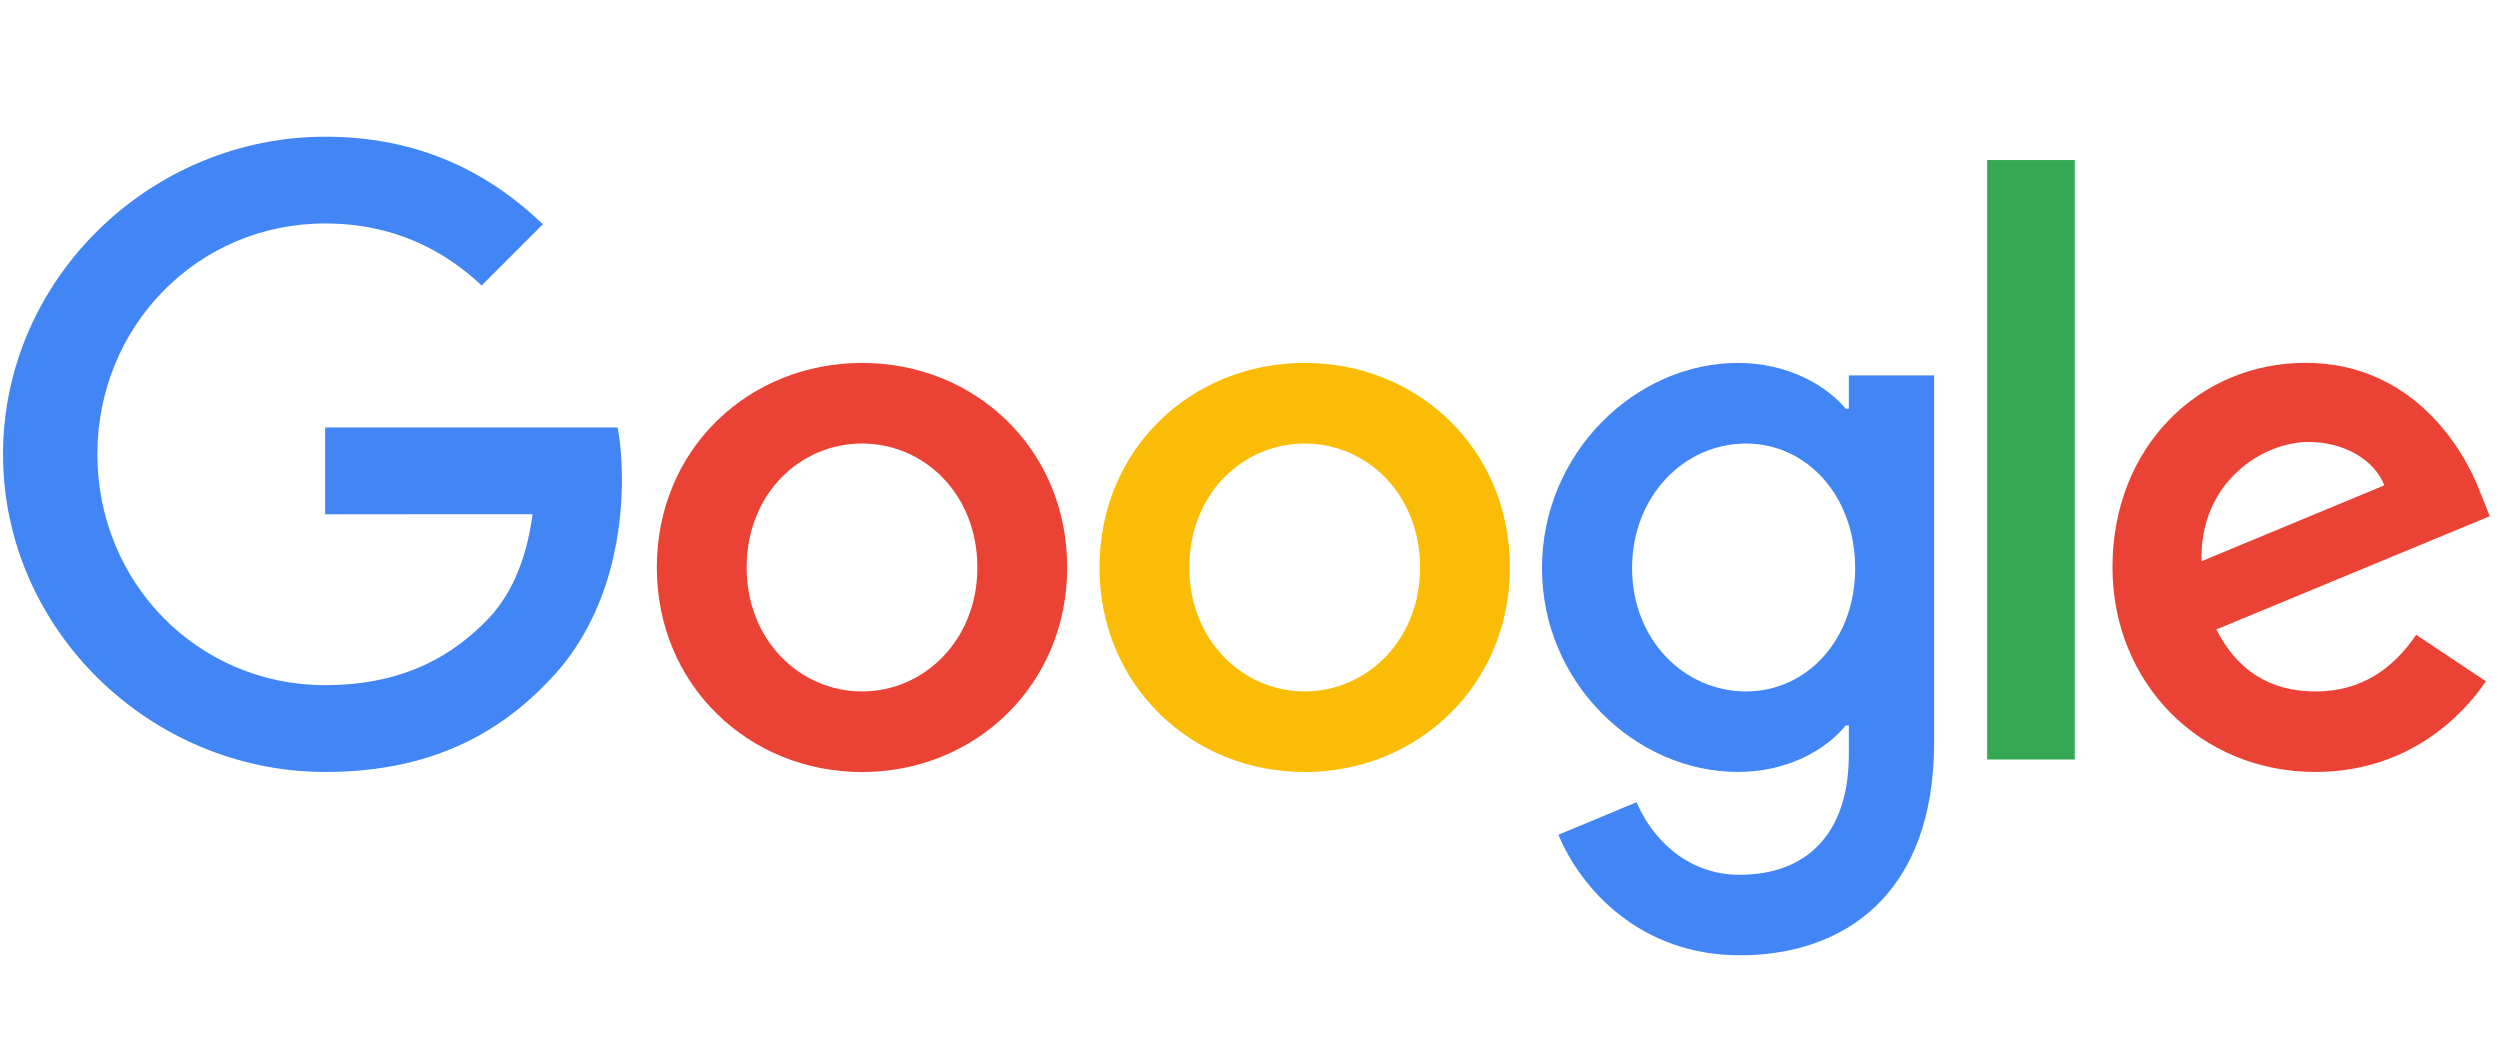
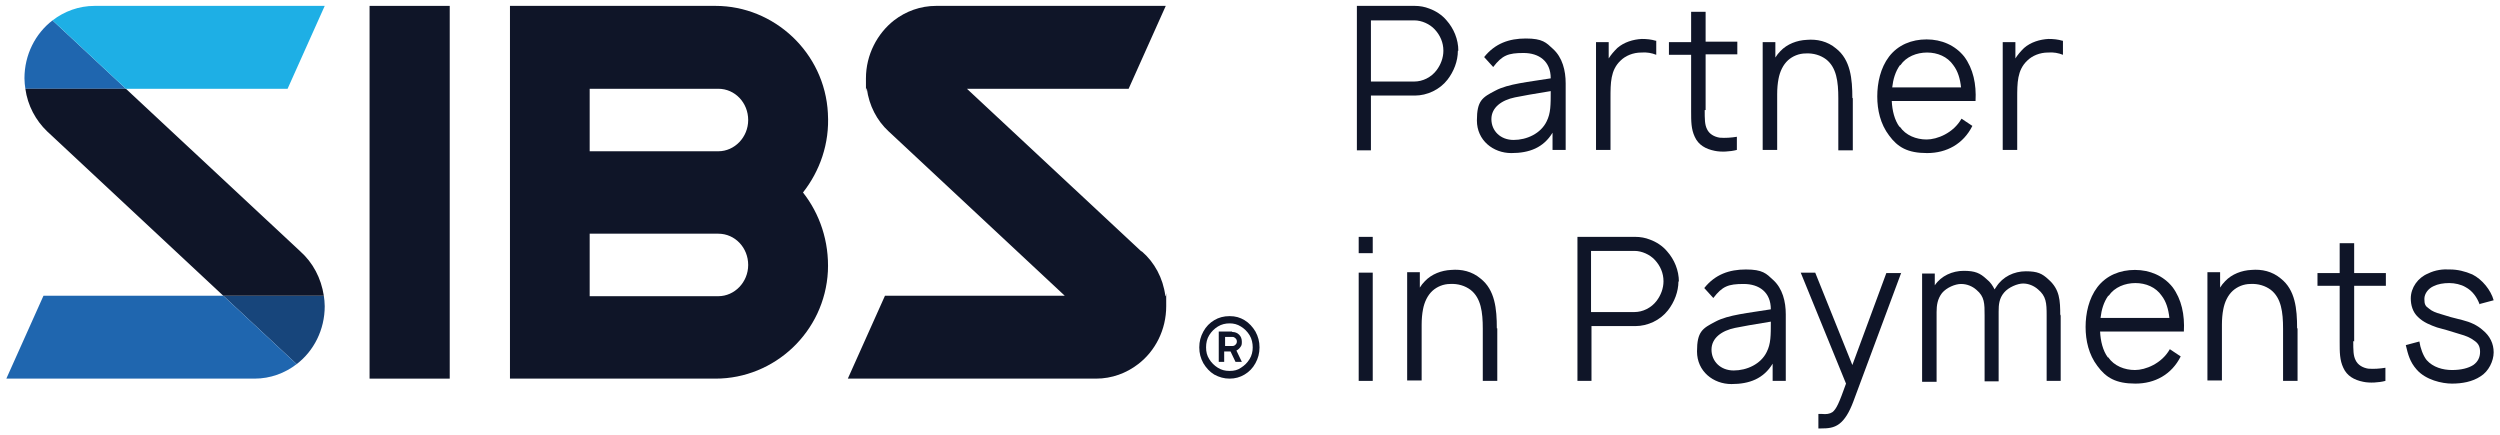
- <svg xmlns="http://www.w3.org/2000/svg" width="113" height="48" viewBox="0 0 113 48" fill="none">
-   <path d="M48.237 25.65C48.237 30.973 44.073 34.896 38.962 34.896C33.852 34.896 29.688 30.973 29.688 25.65C29.688 20.289 33.852 16.404 38.962 16.404C44.073 16.404 48.237 20.289 48.237 25.65ZM44.177 25.65C44.177 22.324 41.764 20.048 38.962 20.048C36.161 20.048 33.748 22.324 33.748 25.65C33.748 28.943 36.161 31.253 38.962 31.253C41.764 31.253 44.177 28.939 44.177 25.65Z" fill="#EA4335" />
-   <path d="M68.247 25.65C68.247 30.973 64.082 34.896 58.972 34.896C53.861 34.896 49.697 30.973 49.697 25.65C49.697 20.294 53.861 16.404 58.972 16.404C64.082 16.404 68.247 20.289 68.247 25.65ZM64.187 25.65C64.187 22.324 61.773 20.048 58.972 20.048C56.17 20.048 53.757 22.324 53.757 25.65C53.757 28.943 56.17 31.253 58.972 31.253C61.773 31.253 64.187 28.939 64.187 25.65Z" fill="#FBBC05" />
-   <path d="M87.422 16.963V33.562C87.422 40.39 83.396 43.179 78.635 43.179C74.154 43.179 71.457 40.182 70.44 37.731L73.975 36.259C74.604 37.764 76.147 39.54 78.631 39.54C81.678 39.54 83.567 37.66 83.567 34.121V32.791H83.425C82.516 33.912 80.765 34.892 78.556 34.892C73.933 34.892 69.698 30.865 69.698 25.683C69.698 20.465 73.933 16.404 78.556 16.404C80.761 16.404 82.512 17.384 83.425 18.472H83.567V16.967H87.422V16.963ZM83.854 25.683C83.854 22.428 81.682 20.048 78.919 20.048C76.117 20.048 73.77 22.428 73.77 25.683C73.77 28.906 76.117 31.253 78.919 31.253C81.682 31.253 83.854 28.906 83.854 25.683Z" fill="#4285F4" />
-   <path d="M93.779 7.234V34.329H89.819V7.234H93.779Z" fill="#34A853" />
-   <path d="M109.211 28.693L112.363 30.794C111.346 32.299 108.895 34.892 104.659 34.892C99.407 34.892 95.484 30.832 95.484 25.646C95.484 20.148 99.44 16.4 104.205 16.4C109.003 16.4 111.35 20.218 112.117 22.282L112.538 23.332L100.178 28.451C101.124 30.306 102.596 31.253 104.659 31.253C106.727 31.253 108.161 30.236 109.211 28.693ZM99.511 25.367L107.773 21.936C107.319 20.781 105.952 19.977 104.343 19.977C102.279 19.977 99.407 21.798 99.511 25.367Z" fill="#EA4335" />
-   <path d="M14.697 23.245V19.322H27.916C28.045 20.006 28.112 20.814 28.112 21.69C28.112 24.633 27.307 28.272 24.715 30.865C22.192 33.491 18.97 34.892 14.702 34.892C6.79 34.892 0.137 28.447 0.137 20.535C0.137 12.623 6.79 6.179 14.702 6.179C19.079 6.179 22.197 7.896 24.539 10.135L21.771 12.903C20.092 11.327 17.816 10.101 14.697 10.101C8.92 10.101 4.401 14.758 4.401 20.535C4.401 26.313 8.92 30.969 14.697 30.969C18.445 30.969 20.579 29.464 21.947 28.097C23.055 26.988 23.785 25.404 24.073 23.241L14.697 23.245Z" fill="#4285F4" />
+ <svg xmlns="http://www.w3.org/2000/svg" id="Layer_1" version="1.1" viewBox="0 0 552 96">
+   <defs>
+     <style>
+       .st0 {
+         fill: #1eafe5;
+       }
+ 
+       .st1 {
+         fill: #17457b;
+       }
+ 
+       .st2 {
+         fill: #1f66af;
+       }
+ 
+       .st3 {
+         fill: #0f1528;
+       }
+     </style>
+   </defs>
+   <path class="st3" d="M182.8,25c-.7-13.4-11.9-23.7-24.8-23.7h-45.4v82.3h45.4c13,0,24.1-10.3,24.8-23.7.3-6.6-1.8-12.7-5.5-17.4,3.7-4.7,5.9-10.8,5.5-17.4ZM130.2,19.6h28.4c3.7,0,6.6,3.1,6.6,6.9s-3,6.9-6.6,6.9h-28.4v-13.7ZM130.2,65.3v-13.7h28.4c3.7,0,6.6,3.1,6.6,6.9s-3,6.9-6.6,6.9h-28.4Z" />
+   <path class="st2" d="M11.6,4.5l16.2,15.1H5.6c-.1-.7-.2-1.5-.2-2.3,0-5.2,2.4-9.9,6.2-12.8h0Z" />
+   <path class="st1" d="M71.5,65.3c.1.7.2,1.5.2,2.3,0,5.2-2.4,9.9-6.2,12.8l-16.2-15.1h22.2Z" />
+   <path class="st3" d="M71.5,65.3h-22.2L10.4,29c-2.5-2.4-4.3-5.7-4.8-9.4h22.2l38.5,35.9c2.8,2.5,4.6,5.9,5.2,9.8h0Z" />
+   <path class="st2" d="M65.5,80.4c-2.6,2-5.8,3.2-9.3,3.2H1.4l8.2-18.3h39.7l16.2,15.1Z" />
+   <path class="st0" d="M71.7,1.3l-8.2,18.3H27.8L11.6,4.5c2.6-2,5.8-3.2,9.3-3.2h50.7Z" />
+   <path class="st3" d="M252,55.5l-38.5-35.9h35.7l8.2-18.3h-50.7c-3.5,0-6.7,1.2-9.3,3.2-3.7,2.9-6.2,7.6-6.2,12.8s0,1.5.2,2.3c.5,3.7,2.2,7,4.8,9.4l38.9,36.3h-39.7l-8.2,18.3h54.8c3.5,0,6.7-1.2,9.3-3.2,3.8-2.9,6.2-7.6,6.2-12.8s0-1.5-.2-2.3c-.5-3.9-2.4-7.4-5.2-9.8h0Z" />
+   <path class="st3" d="M99.3,1.3h-17.7v82.3h17.7V1.3Z" />
+   <path class="st3" d="M274.8,70.7c1,.6,1.8,1.5,2.4,2.5.6,1.1.9,2.2.9,3.5s-.3,2.4-.9,3.5c-.6,1.1-1.4,1.9-2.4,2.5-1,.6-2.1.9-3.3.9s-2.3-.3-3.4-.9c-1-.6-1.8-1.5-2.4-2.5-.6-1.1-.9-2.2-.9-3.5s.3-2.4.9-3.5c.6-1.1,1.4-1.9,2.4-2.5,1-.6,2.1-.9,3.4-.9s2.3.3,3.3.9ZM268.9,72.1c-.8.5-1.4,1.1-1.9,1.9-.5.8-.7,1.7-.7,2.7s.2,1.8.7,2.6c.5.8,1.1,1.4,1.9,1.9.8.5,1.6.7,2.6.7s1.8-.2,2.5-.7c.8-.5,1.4-1.1,1.9-1.9.5-.8.7-1.7.7-2.6s-.2-1.9-.7-2.7c-.5-.8-1.1-1.4-1.9-1.9-.8-.5-1.6-.7-2.5-.7s-1.8.2-2.6.7ZM272.1,73.3c.6,0,1.1.2,1.5.6.4.4.6.9.6,1.6s-.1.8-.3,1.1c-.2.3-.5.6-.9.8l1.2,2.5h-1.4l-1.1-2.3h-1.4v2.3h-1.2v-6.7h2.9ZM270.4,76.4h1.7c.3,0,.5-.1.7-.3.2-.2.3-.4.3-.7s-.1-.5-.3-.7c-.2-.2-.4-.3-.6-.3h-1.7v2h0Z" />
+   <path class="st3" d="M321.9,11.2c0,2.3-.9,4.6-2.3,6.4-1.7,2.2-4.5,3.5-7.2,3.5h-9.7v12.1h-3.1V1.3h12.8c1.1,0,2.2.2,3.2.6,1.4.5,2.8,1.4,3.8,2.6,1.6,1.8,2.6,4.2,2.6,6.7h0ZM318.7,11.2c0-1.8-.7-3.4-1.9-4.7-1.1-1.2-2.9-2-4.5-2h-9.6v13.5h9.6c1.8,0,3.7-.9,4.9-2.5.9-1.2,1.5-2.7,1.5-4.3Z" />
+   <path class="st3" d="M342.8,33.1v-3.8c-2,3.3-5.1,4.5-9.1,4.5s-7.6-2.8-7.6-7.2,1.2-5.1,4.1-6.6c2.8-1.5,7.3-1.9,12.2-2.7,0-3.8-2.6-5.6-6-5.6s-4.7.5-6.7,3.1l-2-2.2c2.4-3,5.5-4.1,9.2-4.1s4.5.9,6,2.3c2.1,1.9,2.8,4.8,2.8,7.6v14.7h-2.8ZM342.5,20.1c-3.8.6-6.5,1.1-8,1.4-2.9.6-5.2,2.2-5.2,4.8s2,4.6,4.9,4.6,6-1.4,7.3-4.1c.9-1.8.9-3.6.9-6.7h0Z" />
+   <path class="st3" d="M365.7,9v3.1c-1-.4-2.1-.6-3.3-.5-1.8,0-3.5.7-4.6,1.8-2.2,2.1-2.2,4.9-2.2,8.3v11.4h-3.2V9.3h2.8v3.6c.5-.8,1.1-1.5,1.9-2.3,1.5-1.3,3.5-1.9,5.4-2,1.1,0,2.1.1,3.1.4h0Z" />
+   <path class="st3" d="M376.4,24.3c0,2,0,3.2.5,4.2.5,1.1,1.6,1.7,2.8,1.9,1.2.1,2.6,0,3.8-.2v2.9c-1.5.4-3.5.5-4.9.2-2-.4-3.6-1.3-4.4-3.1-.8-1.7-.8-3.4-.8-5.7v-12.4h-4.9v-2.8h4.9V2.6h3.2v6.6h7v2.8h-7v12.3Z" />
+   <path class="st3" d="M409.1,21.6v11.6h-3.2v-11.5c0-3.7-.4-6.8-2.7-8.6-1.2-.9-2.8-1.4-4.5-1.3-1.5,0-2.9.6-3.9,1.5-1.1,1-1.8,2.5-2.1,4.1-.2,1-.3,2.2-.3,3.4v12.3h-3.2V9.3h2.8v3.4c.3-.5.7-1,1.1-1.4,1.5-1.6,3.7-2.4,5.8-2.5,2.3-.2,4.6.3,6.5,1.9,3.2,2.5,3.6,6.7,3.6,11h0Z" />
+   <path class="st3" d="M419.5,28c1.3,1.9,3.6,2.8,5.9,2.8s5.9-1.4,7.7-4.6l2.4,1.6c-2,4-5.7,6-10,6s-6.5-1.3-8.4-3.9c-1.9-2.5-2.6-5.6-2.6-8.6s.7-6.3,2.6-8.8c2-2.6,5-3.8,8.3-3.8s6.3,1.3,8.3,3.8c2,2.7,2.7,6.1,2.5,9.8h-18.5c.1,2.1.6,4.2,1.7,5.7h0ZM419.5,14.4c-1,1.4-1.5,3.1-1.7,4.9h15.2c-.2-1.9-.7-3.6-1.7-4.9-1.3-1.9-3.5-2.8-5.8-2.8-2.3,0-4.6.9-5.9,2.8h0Z" />
+   <path class="st3" d="M455.5,9v3.1c-1-.4-2.1-.6-3.3-.5-1.8,0-3.5.7-4.6,1.8-2.2,2.1-2.2,4.9-2.2,8.3v11.4h-3.2V9.3h2.8v3.6c.5-.8,1.1-1.5,1.9-2.3,1.5-1.3,3.5-1.9,5.4-2,1.1,0,2.1.1,3.1.4h0Z" />
+   <path class="st3" d="M303.1,52.3v3.6h-3.1v-3.6h3.1ZM303.1,60.2v23.9h-3.1v-23.9h3.1Z" />
+   <path class="st3" d="M330.6,72.5v11.6h-3.2v-11.5c0-3.7-.4-6.8-2.7-8.6-1.2-.9-2.8-1.4-4.5-1.3-1.5,0-2.9.6-3.9,1.5-1.1,1-1.8,2.5-2.1,4.1-.2,1-.3,2.2-.3,3.4v12.3h-3.2v-23.9h2.8v3.4c.3-.5.7-1,1.1-1.4,1.5-1.6,3.7-2.4,5.8-2.5,2.3-.2,4.6.3,6.5,1.9,3.2,2.5,3.6,6.7,3.6,11h0Z" />
+   <path class="st3" d="M370.6,62.1c0,2.3-.9,4.6-2.3,6.4-1.7,2.2-4.5,3.5-7.2,3.5h-9.7v12.1h-3.1v-31.8h12.8c1.1,0,2.2.2,3.2.6,1.4.5,2.8,1.4,3.8,2.6,1.6,1.8,2.6,4.2,2.6,6.7h0ZM367.3,62.1c0-1.8-.7-3.4-1.9-4.7-1.1-1.2-2.9-2-4.5-2h-9.6v13.5h9.6c1.8,0,3.7-.9,4.9-2.5.9-1.2,1.5-2.7,1.5-4.3Z" />
+   <path class="st3" d="M391.4,84.1v-3.8c-2,3.3-5.1,4.5-9.1,4.5s-7.6-2.8-7.6-7.2,1.2-5.1,4.1-6.6c2.8-1.5,7.3-1.9,12.2-2.7,0-3.8-2.6-5.6-6-5.6s-4.7.5-6.7,3.1l-2-2.2c2.4-3,5.5-4.1,9.2-4.1s4.5.9,6,2.3c2.1,1.9,2.8,4.8,2.8,7.6v14.7h-2.8ZM391.1,71c-3.8.6-6.5,1.1-8,1.4-2.9.6-5.2,2.2-5.2,4.8s2,4.6,4.9,4.6,6-1.4,7.3-4.1c.9-1.8.9-3.6.9-6.7h0Z" />
+   <path class="st3" d="M419.8,60.2l-10.6,28.5c-.9,2.4-1.9,4-3.1,4.9-1.2.9-2.5,1-4,1h-.6v-3.2h.8c.9.1,1.7,0,2.3-.4.9-.7,1.5-2.1,3-6.3l-10-24.5h3.2l8.2,20.4,7.5-20.3h3.2Z" />
+   <path class="st3" d="M455,69.4v14.7h-3.1v-14.5c0-2.7-.1-4.2-1.9-5.7-.9-.8-2.1-1.3-3.3-1.3s-3.2.8-4.2,2c-1.1,1.3-1.2,2.7-1.2,4.2v15.4h-3.1v-14.5c0-2.7,0-4.2-1.8-5.7-.9-.8-2.1-1.3-3.4-1.3s-3.2.8-4.2,2c-1,1.3-1.2,2.7-1.2,4.2v15.4h-3.2v-23.9h2.8v2.6c1.4-2.1,3.9-3.2,6.4-3.2s3.6.5,5,1.8c.9.7,1.4,1.5,1.8,2.3l.4-.6c1.4-2.2,3.9-3.4,6.5-3.4s3.6.5,5,1.8c2.5,2.2,2.6,4.6,2.6,8h0Z" />
+   <path class="st3" d="M465.5,78.9c1.3,1.9,3.6,2.8,5.9,2.8s5.9-1.4,7.7-4.6l2.4,1.6c-2,4-5.7,6-10,6s-6.5-1.3-8.4-3.9c-1.9-2.5-2.6-5.6-2.6-8.6s.7-6.3,2.6-8.8c2-2.6,5-3.8,8.3-3.8s6.3,1.3,8.3,3.8c2,2.7,2.7,6.1,2.5,9.8h-18.5c.1,2.1.6,4.2,1.7,5.7h0ZM465.5,65.3c-1,1.4-1.5,3.1-1.7,4.9h15.2c-.2-1.9-.7-3.6-1.7-4.9-1.3-1.9-3.5-2.8-5.8-2.8-2.3,0-4.6.9-5.9,2.8h0Z" />
+   <path class="st3" d="M507.3,72.5v11.6h-3.2v-11.5c0-3.7-.4-6.8-2.7-8.6-1.2-.9-2.8-1.4-4.5-1.3-1.5,0-2.9.6-3.9,1.5-1.1,1-1.8,2.5-2.1,4.1-.2,1-.3,2.2-.3,3.4v12.3h-3.2v-23.9h2.8v3.4c.3-.5.7-1,1.1-1.4,1.5-1.6,3.7-2.4,5.8-2.5,2.3-.2,4.6.3,6.5,1.9,3.2,2.5,3.6,6.7,3.6,11h0Z" />
+   <path class="st3" d="M519.6,75.3c0,2,0,3.2.5,4.2.5,1.1,1.6,1.7,2.8,1.9,1.2.1,2.6,0,3.8-.2v2.9c-1.5.4-3.5.5-4.9.2-2-.4-3.6-1.3-4.4-3.1-.8-1.7-.8-3.4-.8-5.7v-12.4h-4.9v-2.8h4.9v-6.6h3.2v6.6h7v2.8h-7v12.3Z" />
+   <path class="st3" d="M547.5,67.2c-.6-1.6-1.6-3-3.1-3.8-1-.6-2.4-.9-3.6-.9-1.3,0-2.5.2-3.5.7-1.1.5-2,1.6-2,2.8s.2,1.6,1.1,2.2c.6.5,1.3.8,2.7,1.2,1.2.4,2.6.8,4.7,1.3,1.6.4,3.2,1.1,4.4,2.2,1.6,1.3,2.4,3,2.4,4.9s-1.1,4.2-2.9,5.3c-1.8,1.2-4.1,1.6-6.3,1.6s-5.8-.8-7.8-3.1c-1.5-1.7-1.9-3.3-2.4-5.4l3-.8c.2,1.4.8,3.1,1.6,4.1,1.4,1.6,3.6,2.2,5.6,2.2s3.6-.4,4.7-1.1c1-.7,1.5-1.7,1.5-2.9s-.4-1.9-1.3-2.5c-.8-.6-1.6-1-3.4-1.5-2.2-.7-3.3-1-4.8-1.4-1.4-.5-3-1.1-4.2-2.3-1.2-1.1-1.6-2.7-1.6-4.1,0-2.4,1.6-4.6,3.8-5.5,1.6-.8,3.3-1,4.9-.9,1.6,0,3.3.4,4.9,1.1,2.2,1.1,4.1,3.5,4.7,5.7l-3,.8h0Z" />
</svg>
